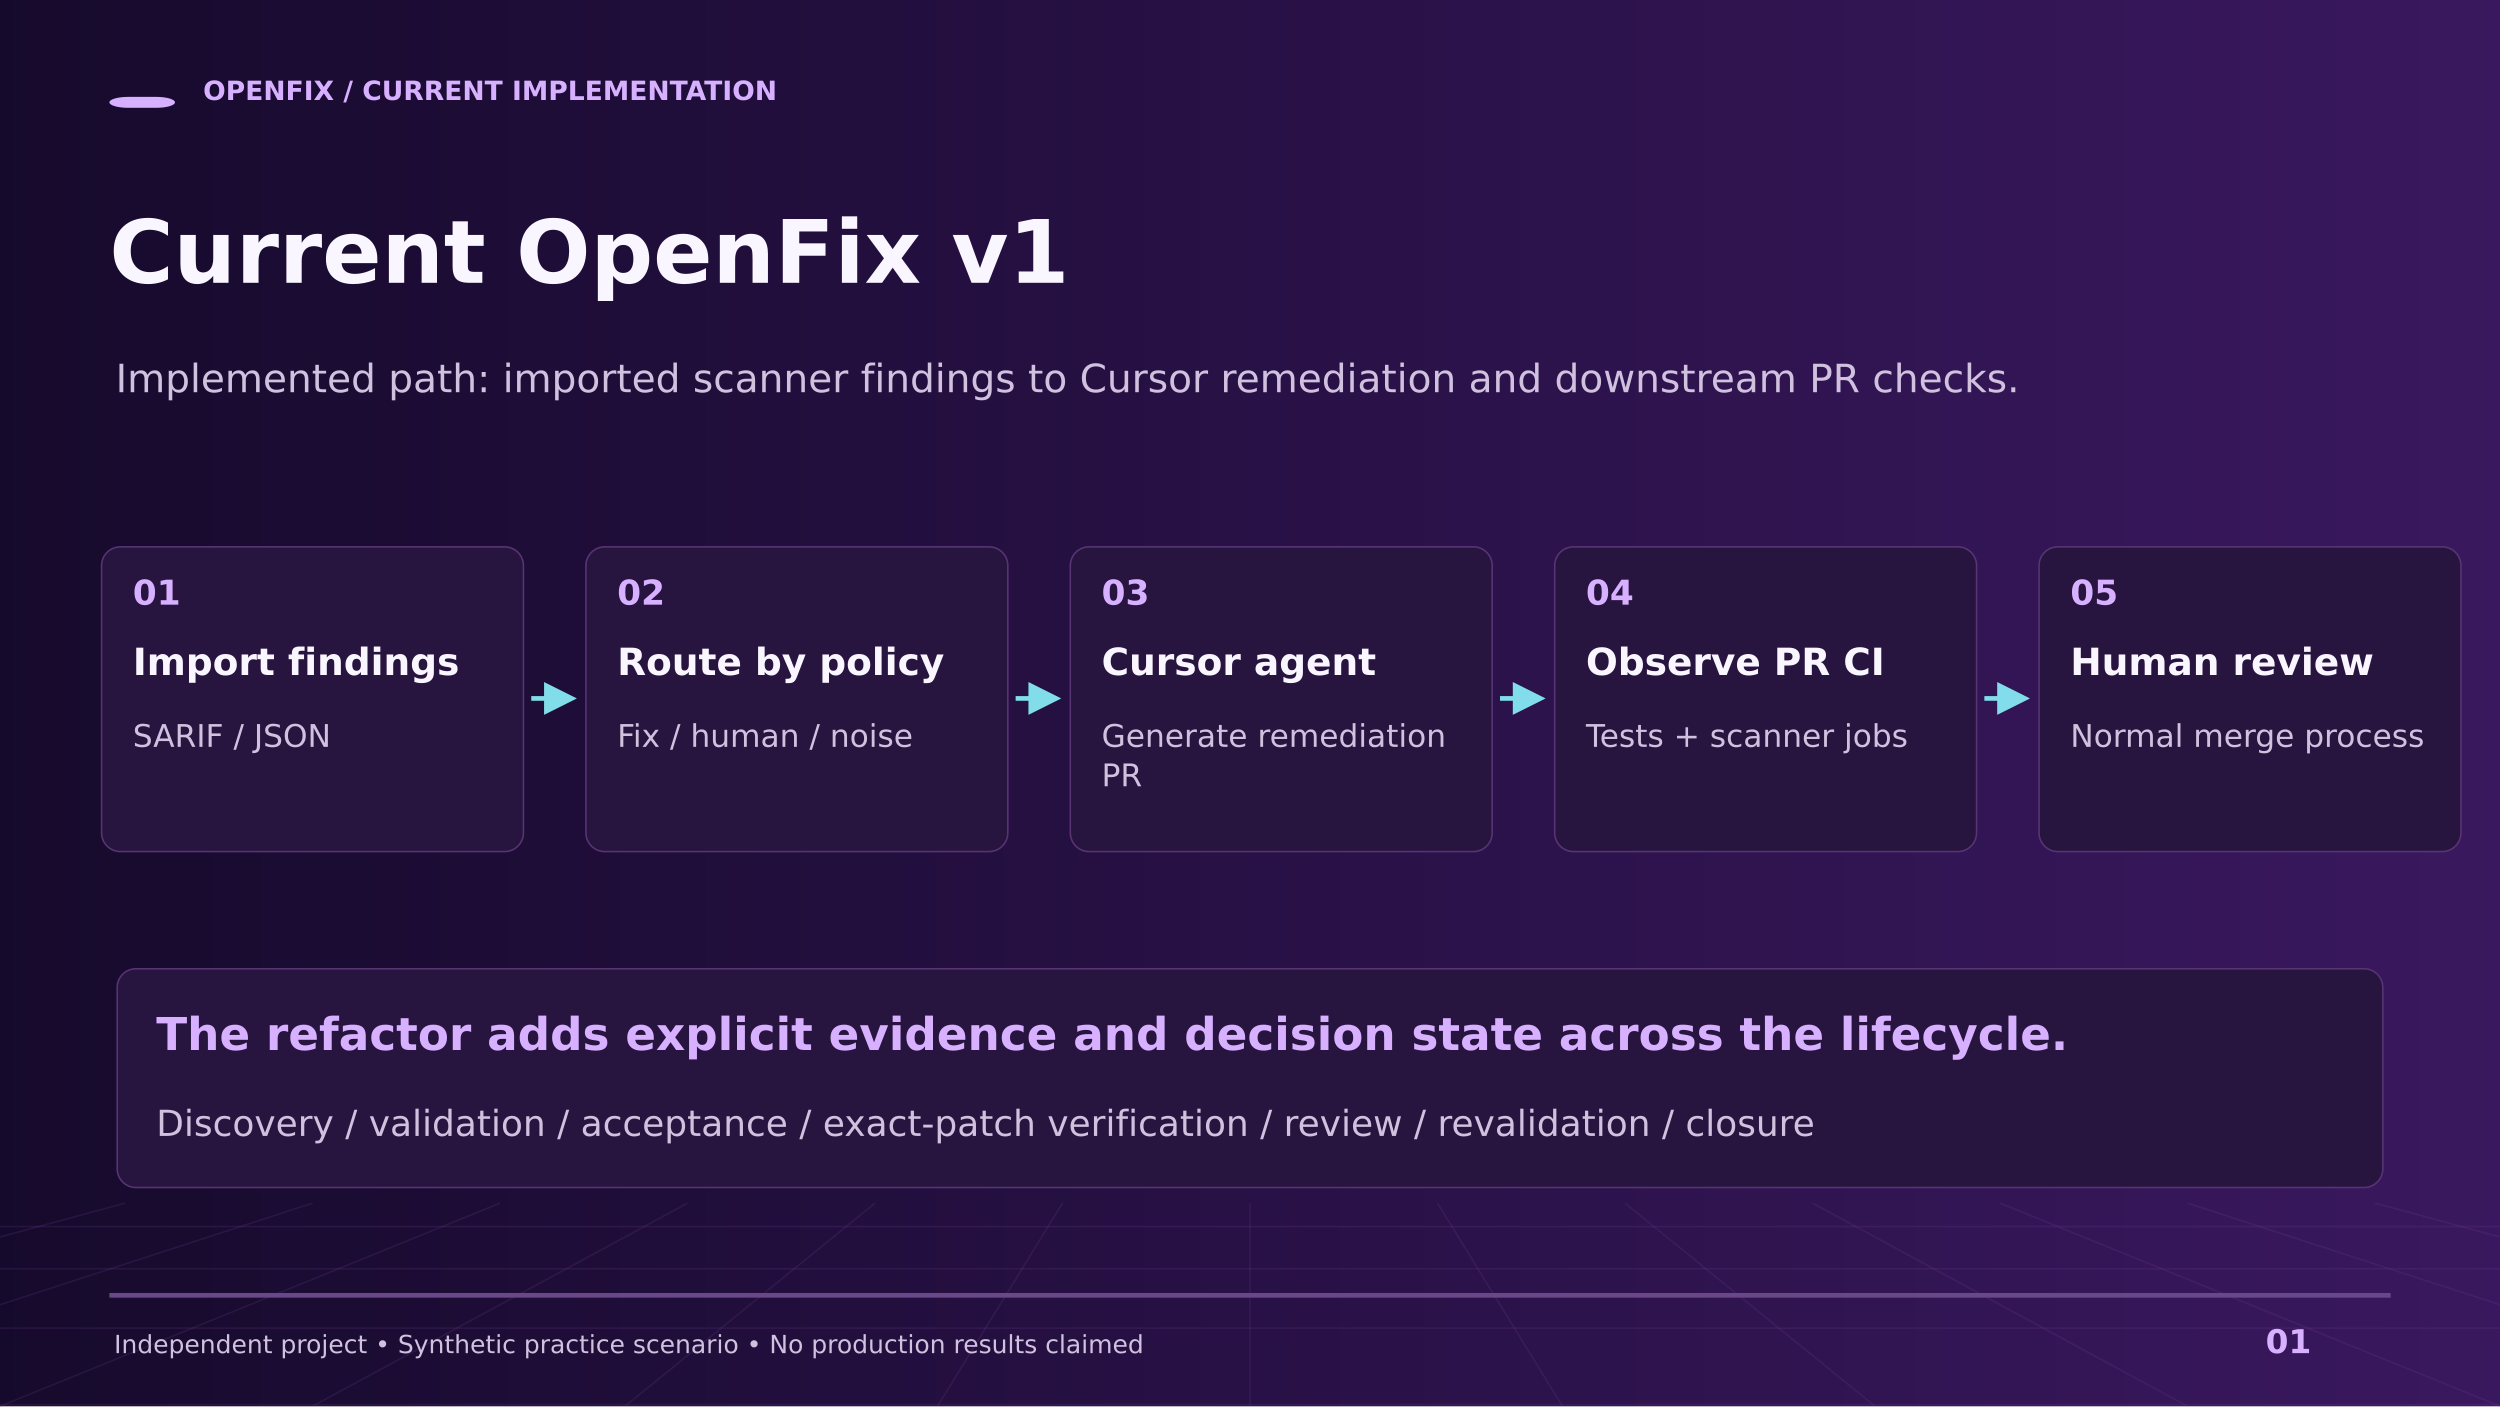
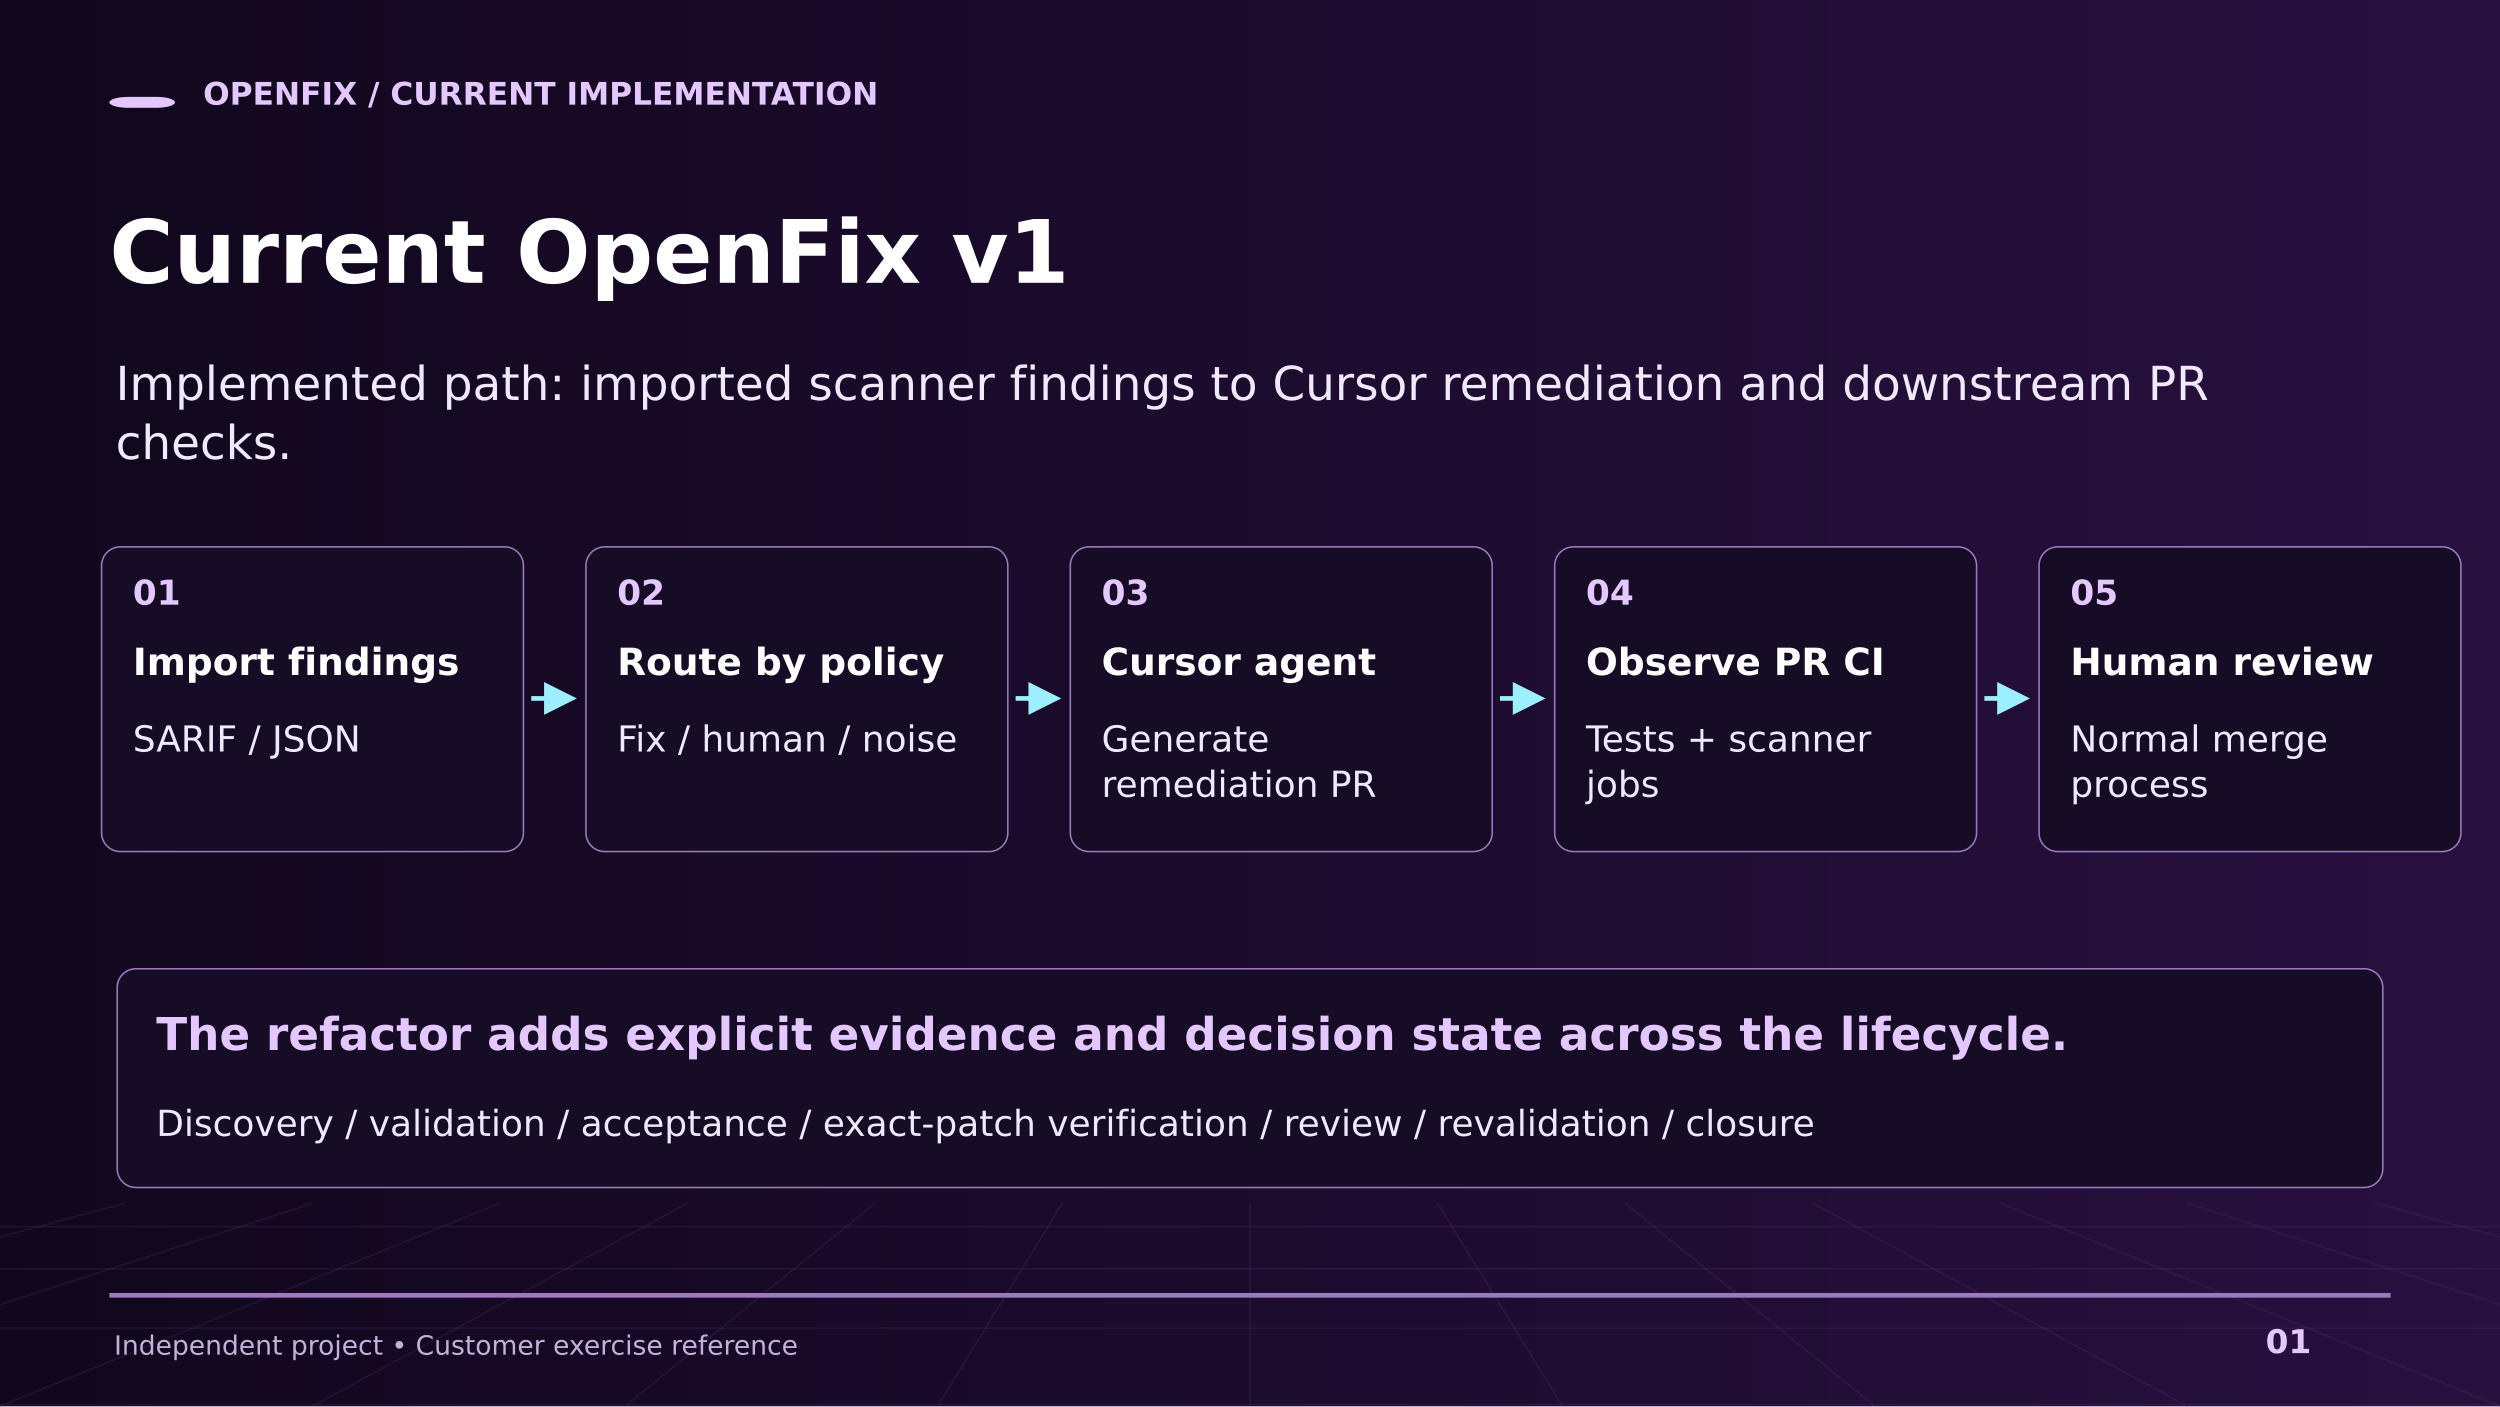
<svg xmlns="http://www.w3.org/2000/svg" width="1600" height="900" viewBox="0 0 1600 900" role="img">
  <defs>
    <linearGradient id="synthwave-background" x1="0" y1="0" x2="1" y2="0">
-       <stop offset="0" stop-color="#160A2C" />
-       <stop offset="1" stop-color="#3A185F" />
+       <stop offset="0" stop-color="#10071C" />
+       <stop offset="1" stop-color="#28103F" />
    </linearGradient>
    <marker id="arrow" viewBox="0 0 10 10" refX="8" refY="5" markerWidth="7" markerHeight="7" orient="auto-start-reverse">
-       <path d="M 0 0 L 10 5 L 0 10 z" fill="#82DDEA" />
+       <path d="M 0 0 L 10 5 L 0 10 z" fill="#9DEEFF" />
    </marker>
  </defs>
  <rect width="1600" height="900" fill="url(#synthwave-background)" />
-   <line x1="0" y1="785" x2="1600" y2="785" stroke="#764396" stroke-opacity=".19" />
-   <line x1="0" y1="812" x2="1600" y2="812" stroke="#764396" stroke-opacity=".19" />
-   <line x1="0" y1="850" x2="1600" y2="850" stroke="#764396" stroke-opacity=".19" />
-   <line x1="0" y1="899" x2="1600" y2="899" stroke="#764396" stroke-opacity=".19" />
-   <line x1="-160.0" y1="770" x2="-800" y2="900" stroke="#764396" stroke-opacity=".19" />
-   <line x1="-40.0" y1="770" x2="-600" y2="900" stroke="#764396" stroke-opacity=".19" />
-   <line x1="80.0" y1="770" x2="-400" y2="900" stroke="#764396" stroke-opacity=".19" />
-   <line x1="200.0" y1="770" x2="-200" y2="900" stroke="#764396" stroke-opacity=".19" />
-   <line x1="320.0" y1="770" x2="0" y2="900" stroke="#764396" stroke-opacity=".19" />
-   <line x1="440.0" y1="770" x2="200" y2="900" stroke="#764396" stroke-opacity=".19" />
-   <line x1="560.0" y1="770" x2="400" y2="900" stroke="#764396" stroke-opacity=".19" />
-   <line x1="680.0" y1="770" x2="600" y2="900" stroke="#764396" stroke-opacity=".19" />
-   <line x1="800.0" y1="770" x2="800" y2="900" stroke="#764396" stroke-opacity=".19" />
-   <line x1="920.0" y1="770" x2="1000" y2="900" stroke="#764396" stroke-opacity=".19" />
-   <line x1="1040.0" y1="770" x2="1200" y2="900" stroke="#764396" stroke-opacity=".19" />
-   <line x1="1160.0" y1="770" x2="1400" y2="900" stroke="#764396" stroke-opacity=".19" />
-   <line x1="1280.0" y1="770" x2="1600" y2="900" stroke="#764396" stroke-opacity=".19" />
-   <line x1="1400.0" y1="770" x2="1800" y2="900" stroke="#764396" stroke-opacity=".19" />
-   <line x1="1520.0" y1="770" x2="2000" y2="900" stroke="#764396" stroke-opacity=".19" />
-   <line x1="1640.0" y1="770" x2="2200" y2="900" stroke="#764396" stroke-opacity=".19" />
-   <line x1="1760.0" y1="770" x2="2400" y2="900" stroke="#764396" stroke-opacity=".19" />
-   <rect x="70" y="62" width="42" height="7" rx="12" fill="#D7B0FF" />
-   <text x="130" y="64.0" fill="#D7B0FF" font-size="17" font-family="DejaVu Sans,Arial,sans-serif" font-weight="700">OPENFIX / CURRENT IMPLEMENTATION</text>
-   <text x="70" y="181.0" fill="#FAF6FF" font-size="56" font-family="DejaVu Sans,Arial,sans-serif" font-weight="700">Current OpenFix v1</text>
-   <text x="74" y="251.0" fill="#D0C1DF" font-size="25" font-family="DejaVu Sans,Arial,sans-serif" font-weight="400">Implemented path: imported scanner findings to Cursor remediation and downstream PR checks.</text>
-   <line x1="70" y1="829" x2="1530" y2="829" stroke="#694789" stroke-width="3" />
-   <text x="73" y="866.0" fill="#D0C1DF" font-size="16" font-family="DejaVu Sans,Arial,sans-serif" font-weight="400">Independent project • Synthetic practice scenario • No production results claimed</text>
-   <text x="1450" y="866.0" fill="#D7B0FF" font-size="21" font-family="DejaVu Sans,Arial,sans-serif" font-weight="700">01</text>
-   <rect x="65" y="350" width="270" height="195" rx="12" fill="#27143F" stroke="#583474" />
-   <text x="85" y="387.0" fill="#D7B0FF" font-size="22" font-family="DejaVu Sans,Arial,sans-serif" font-weight="700">01</text>
-   <text x="85" y="432.0" fill="#FAF6FF" font-size="24" font-family="DejaVu Sans,Arial,sans-serif" font-weight="700">Import findings</text>
-   <text x="85" y="478.0" fill="#D0C1DF" font-size="20" font-family="DejaVu Sans,Arial,sans-serif" font-weight="400">SARIF / JSON</text>
-   <line x1="340" y1="447" x2="365" y2="447" stroke="#82DDEA" stroke-width="3" marker-end="url(#arrow)" />
-   <rect x="375" y="350" width="270" height="195" rx="12" fill="#27143F" stroke="#583474" />
-   <text x="395" y="387.0" fill="#D7B0FF" font-size="22" font-family="DejaVu Sans,Arial,sans-serif" font-weight="700">02</text>
-   <text x="395" y="432.0" fill="#FAF6FF" font-size="24" font-family="DejaVu Sans,Arial,sans-serif" font-weight="700">Route by policy</text>
-   <text x="395" y="478.0" fill="#D0C1DF" font-size="20" font-family="DejaVu Sans,Arial,sans-serif" font-weight="400">Fix / human / noise</text>
-   <line x1="650" y1="447" x2="675" y2="447" stroke="#82DDEA" stroke-width="3" marker-end="url(#arrow)" />
-   <rect x="685" y="350" width="270" height="195" rx="12" fill="#27143F" stroke="#583474" />
-   <text x="705" y="387.0" fill="#D7B0FF" font-size="22" font-family="DejaVu Sans,Arial,sans-serif" font-weight="700">03</text>
-   <text x="705" y="432.0" fill="#FAF6FF" font-size="24" font-family="DejaVu Sans,Arial,sans-serif" font-weight="700">Cursor agent</text>
-   <text x="705" y="478.0" fill="#D0C1DF" font-size="20" font-family="DejaVu Sans,Arial,sans-serif" font-weight="400">Generate remediation</text>
-   <text x="705" y="503.2" fill="#D0C1DF" font-size="20" font-family="DejaVu Sans,Arial,sans-serif" font-weight="400">PR</text>
-   <line x1="960" y1="447" x2="985" y2="447" stroke="#82DDEA" stroke-width="3" marker-end="url(#arrow)" />
-   <rect x="995" y="350" width="270" height="195" rx="12" fill="#27143F" stroke="#583474" />
-   <text x="1015" y="387.0" fill="#D7B0FF" font-size="22" font-family="DejaVu Sans,Arial,sans-serif" font-weight="700">04</text>
-   <text x="1015" y="432.0" fill="#FAF6FF" font-size="24" font-family="DejaVu Sans,Arial,sans-serif" font-weight="700">Observe PR CI</text>
-   <text x="1015" y="478.0" fill="#D0C1DF" font-size="20" font-family="DejaVu Sans,Arial,sans-serif" font-weight="400">Tests + scanner jobs</text>
-   <line x1="1270" y1="447" x2="1295" y2="447" stroke="#82DDEA" stroke-width="3" marker-end="url(#arrow)" />
-   <rect x="1305" y="350" width="270" height="195" rx="12" fill="#27143F" stroke="#583474" />
-   <text x="1325" y="387.0" fill="#D7B0FF" font-size="22" font-family="DejaVu Sans,Arial,sans-serif" font-weight="700">05</text>
-   <text x="1325" y="432.0" fill="#FAF6FF" font-size="24" font-family="DejaVu Sans,Arial,sans-serif" font-weight="700">Human review</text>
-   <text x="1325" y="478.0" fill="#D0C1DF" font-size="20" font-family="DejaVu Sans,Arial,sans-serif" font-weight="400">Normal merge process</text>
-   <rect x="75" y="620" width="1450" height="140" rx="12" fill="#27143F" stroke="#583474" />
-   <text x="100" y="672.0" fill="#D7B0FF" font-size="29" font-family="DejaVu Sans,Arial,sans-serif" font-weight="700">The refactor adds explicit evidence and decision state across the lifecycle.</text>
-   <text x="100" y="727.0" fill="#D0C1DF" font-size="23" font-family="DejaVu Sans,Arial,sans-serif" font-weight="400">Discovery / validation / acceptance / exact-patch verification / review / revalidation / closure</text>
+   <line x1="0" y1="785" x2="1600" y2="785" stroke="#6C3A8A" stroke-opacity=".19" />
+   <line x1="0" y1="812" x2="1600" y2="812" stroke="#6C3A8A" stroke-opacity=".19" />
+   <line x1="0" y1="850" x2="1600" y2="850" stroke="#6C3A8A" stroke-opacity=".19" />
+   <line x1="0" y1="899" x2="1600" y2="899" stroke="#6C3A8A" stroke-opacity=".19" />
+   <line x1="-160.0" y1="770" x2="-800" y2="900" stroke="#6C3A8A" stroke-opacity=".19" />
+   <line x1="-40.0" y1="770" x2="-600" y2="900" stroke="#6C3A8A" stroke-opacity=".19" />
+   <line x1="80.0" y1="770" x2="-400" y2="900" stroke="#6C3A8A" stroke-opacity=".19" />
+   <line x1="200.0" y1="770" x2="-200" y2="900" stroke="#6C3A8A" stroke-opacity=".19" />
+   <line x1="320.0" y1="770" x2="0" y2="900" stroke="#6C3A8A" stroke-opacity=".19" />
+   <line x1="440.0" y1="770" x2="200" y2="900" stroke="#6C3A8A" stroke-opacity=".19" />
+   <line x1="560.0" y1="770" x2="400" y2="900" stroke="#6C3A8A" stroke-opacity=".19" />
+   <line x1="680.0" y1="770" x2="600" y2="900" stroke="#6C3A8A" stroke-opacity=".19" />
+   <line x1="800.0" y1="770" x2="800" y2="900" stroke="#6C3A8A" stroke-opacity=".19" />
+   <line x1="920.0" y1="770" x2="1000" y2="900" stroke="#6C3A8A" stroke-opacity=".19" />
+   <line x1="1040.0" y1="770" x2="1200" y2="900" stroke="#6C3A8A" stroke-opacity=".19" />
+   <line x1="1160.0" y1="770" x2="1400" y2="900" stroke="#6C3A8A" stroke-opacity=".19" />
+   <line x1="1280.0" y1="770" x2="1600" y2="900" stroke="#6C3A8A" stroke-opacity=".19" />
+   <line x1="1400.0" y1="770" x2="1800" y2="900" stroke="#6C3A8A" stroke-opacity=".19" />
+   <line x1="1520.0" y1="770" x2="2000" y2="900" stroke="#6C3A8A" stroke-opacity=".19" />
+   <line x1="1640.0" y1="770" x2="2200" y2="900" stroke="#6C3A8A" stroke-opacity=".19" />
+   <line x1="1760.0" y1="770" x2="2400" y2="900" stroke="#6C3A8A" stroke-opacity=".19" />
+   <rect x="70" y="62" width="42" height="7" rx="12" fill="#E4C7FF" />
+   <text x="130" y="67.0" fill="#E4C7FF" font-size="20" font-family="DejaVu Sans,Arial,sans-serif" font-weight="700">OPENFIX / CURRENT IMPLEMENTATION</text>
+   <text x="70" y="181.0" fill="#FFFFFF" font-size="56" font-family="DejaVu Sans,Arial,sans-serif" font-weight="700">Current OpenFix v1</text>
+   <text x="74" y="256.0" fill="#F0E9FC" font-size="30" font-family="DejaVu Sans,Arial,sans-serif" font-weight="400">Implemented path: imported scanner findings to Cursor remediation and downstream PR</text>
+   <text x="74" y="293.8" fill="#F0E9FC" font-size="30" font-family="DejaVu Sans,Arial,sans-serif" font-weight="400">checks.</text>
+   <line x1="70" y1="829" x2="1530" y2="829" stroke="#9C7ABF" stroke-width="3" />
+   <text x="73" y="867.0" fill="#C4B1DB" font-size="17" font-family="DejaVu Sans,Arial,sans-serif" font-weight="400">Independent project • Customer exercise reference</text>
+   <text x="1450" y="866.0" fill="#E4C7FF" font-size="21" font-family="DejaVu Sans,Arial,sans-serif" font-weight="700">01</text>
+   <rect x="65" y="350" width="270" height="195" rx="12" fill="#160C25" stroke="#9C7ABF" />
+   <text x="85" y="387.0" fill="#E4C7FF" font-size="22" font-family="DejaVu Sans,Arial,sans-serif" font-weight="700">01</text>
+   <text x="85" y="432.0" fill="#FFFFFF" font-size="24" font-family="DejaVu Sans,Arial,sans-serif" font-weight="700">Import findings</text>
+   <text x="85" y="481.0" fill="#F0E9FC" font-size="23" font-family="DejaVu Sans,Arial,sans-serif" font-weight="400">SARIF / JSON</text>
+   <line x1="340" y1="447" x2="365" y2="447" stroke="#9DEEFF" stroke-width="3" marker-end="url(#arrow)" />
+   <rect x="375" y="350" width="270" height="195" rx="12" fill="#160C25" stroke="#9C7ABF" />
+   <text x="395" y="387.0" fill="#E4C7FF" font-size="22" font-family="DejaVu Sans,Arial,sans-serif" font-weight="700">02</text>
+   <text x="395" y="432.0" fill="#FFFFFF" font-size="24" font-family="DejaVu Sans,Arial,sans-serif" font-weight="700">Route by policy</text>
+   <text x="395" y="481.0" fill="#F0E9FC" font-size="23" font-family="DejaVu Sans,Arial,sans-serif" font-weight="400">Fix / human / noise</text>
+   <line x1="650" y1="447" x2="675" y2="447" stroke="#9DEEFF" stroke-width="3" marker-end="url(#arrow)" />
+   <rect x="685" y="350" width="270" height="195" rx="12" fill="#160C25" stroke="#9C7ABF" />
+   <text x="705" y="387.0" fill="#E4C7FF" font-size="22" font-family="DejaVu Sans,Arial,sans-serif" font-weight="700">03</text>
+   <text x="705" y="432.0" fill="#FFFFFF" font-size="24" font-family="DejaVu Sans,Arial,sans-serif" font-weight="700">Cursor agent</text>
+   <text x="705" y="481.0" fill="#F0E9FC" font-size="23" font-family="DejaVu Sans,Arial,sans-serif" font-weight="400">Generate</text>
+   <text x="705" y="509.98" fill="#F0E9FC" font-size="23" font-family="DejaVu Sans,Arial,sans-serif" font-weight="400">remediation PR</text>
+   <line x1="960" y1="447" x2="985" y2="447" stroke="#9DEEFF" stroke-width="3" marker-end="url(#arrow)" />
+   <rect x="995" y="350" width="270" height="195" rx="12" fill="#160C25" stroke="#9C7ABF" />
+   <text x="1015" y="387.0" fill="#E4C7FF" font-size="22" font-family="DejaVu Sans,Arial,sans-serif" font-weight="700">04</text>
+   <text x="1015" y="432.0" fill="#FFFFFF" font-size="24" font-family="DejaVu Sans,Arial,sans-serif" font-weight="700">Observe PR CI</text>
+   <text x="1015" y="481.0" fill="#F0E9FC" font-size="23" font-family="DejaVu Sans,Arial,sans-serif" font-weight="400">Tests + scanner</text>
+   <text x="1015" y="509.98" fill="#F0E9FC" font-size="23" font-family="DejaVu Sans,Arial,sans-serif" font-weight="400">jobs</text>
+   <line x1="1270" y1="447" x2="1295" y2="447" stroke="#9DEEFF" stroke-width="3" marker-end="url(#arrow)" />
+   <rect x="1305" y="350" width="270" height="195" rx="12" fill="#160C25" stroke="#9C7ABF" />
+   <text x="1325" y="387.0" fill="#E4C7FF" font-size="22" font-family="DejaVu Sans,Arial,sans-serif" font-weight="700">05</text>
+   <text x="1325" y="432.0" fill="#FFFFFF" font-size="24" font-family="DejaVu Sans,Arial,sans-serif" font-weight="700">Human review</text>
+   <text x="1325" y="481.0" fill="#F0E9FC" font-size="23" font-family="DejaVu Sans,Arial,sans-serif" font-weight="400">Normal merge</text>
+   <text x="1325" y="509.98" fill="#F0E9FC" font-size="23" font-family="DejaVu Sans,Arial,sans-serif" font-weight="400">process</text>
+   <rect x="75" y="620" width="1450" height="140" rx="12" fill="#160C25" stroke="#9C7ABF" />
+   <text x="100" y="672.0" fill="#E4C7FF" font-size="29" font-family="DejaVu Sans,Arial,sans-serif" font-weight="700">The refactor adds explicit evidence and decision state across the lifecycle.</text>
+   <text x="100" y="727.0" fill="#F0E9FC" font-size="23" font-family="DejaVu Sans,Arial,sans-serif" font-weight="400">Discovery / validation / acceptance / exact-patch verification / review / revalidation / closure</text>
</svg>
